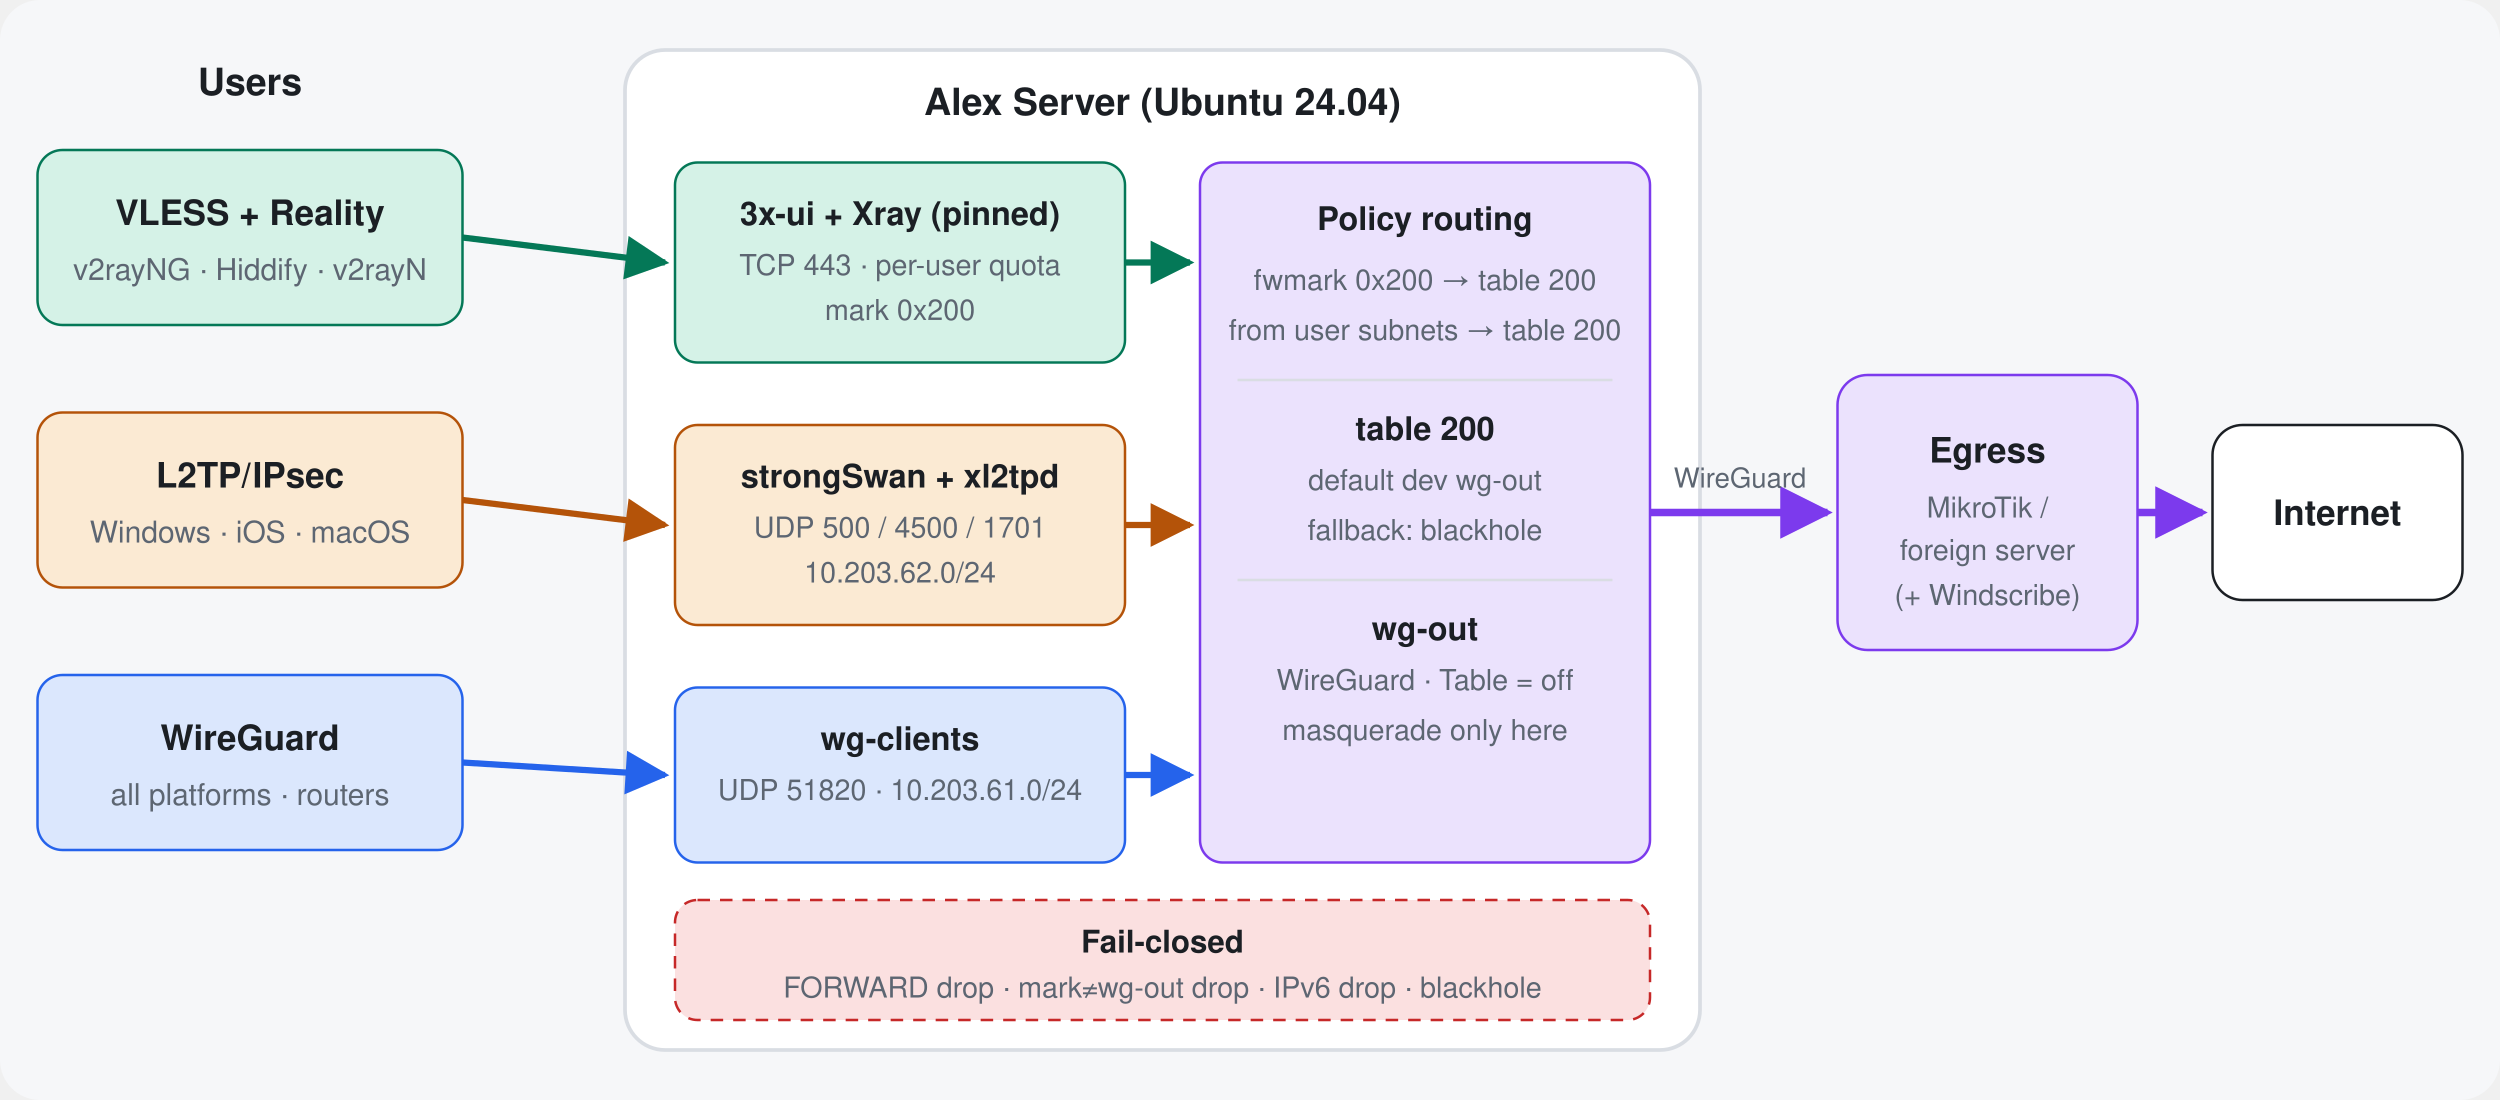
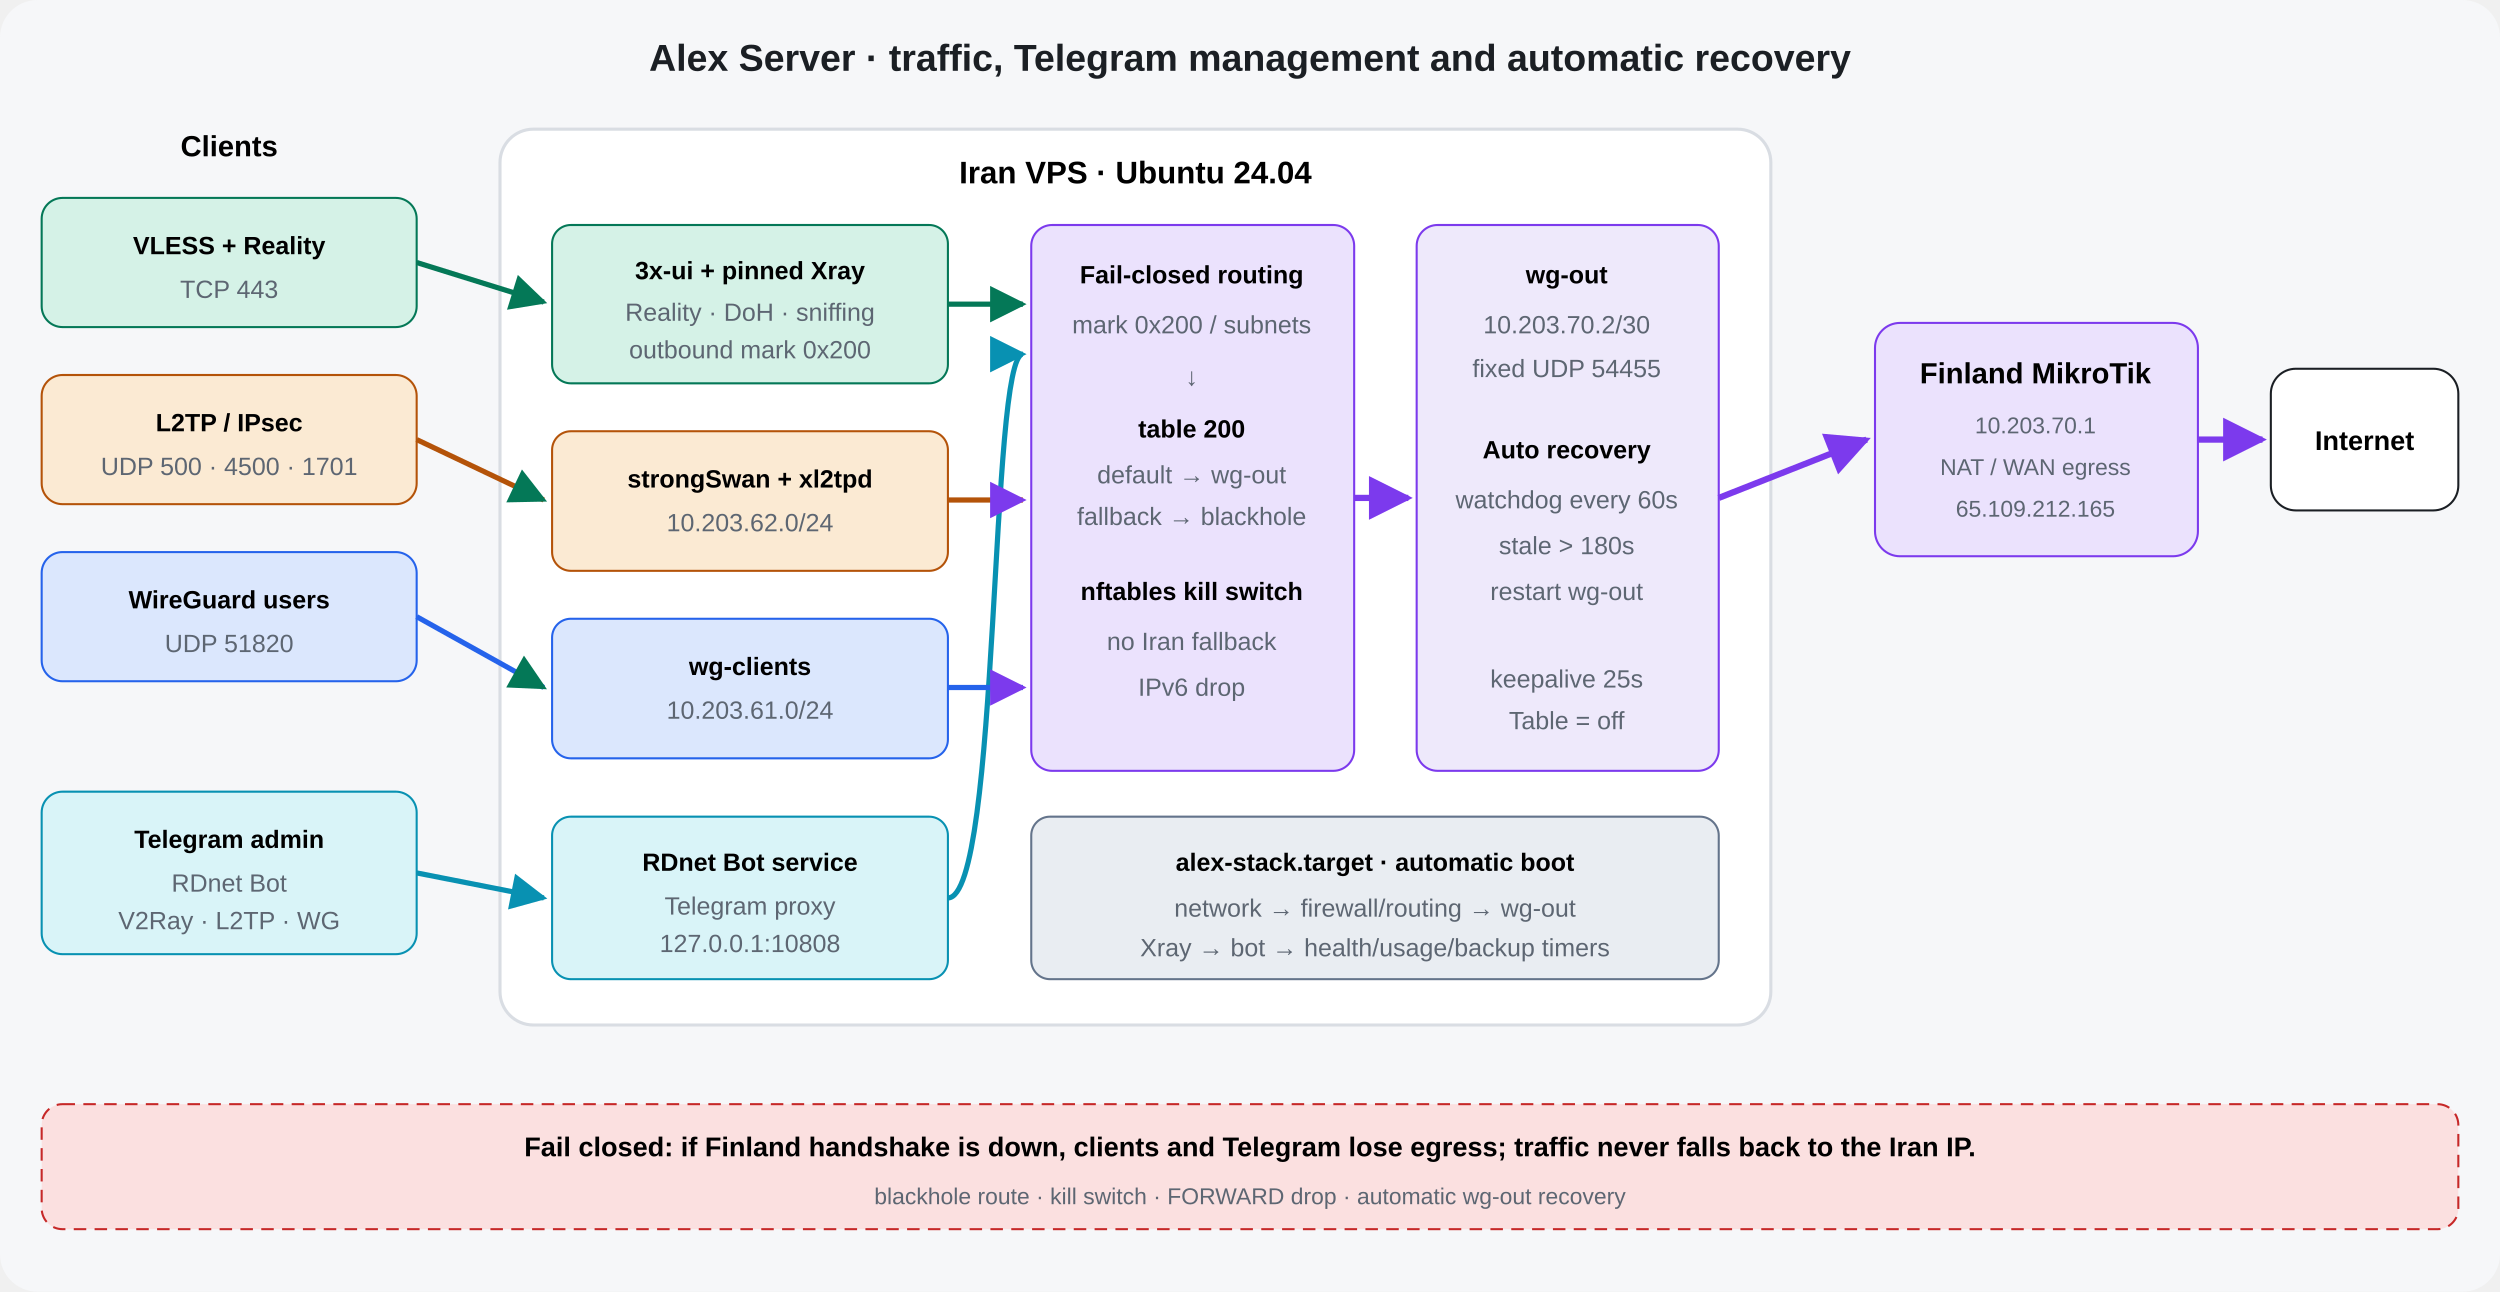
- <svg xmlns="http://www.w3.org/2000/svg" viewBox="0 0 1000 440" width="1000" height="440" role="img" aria-label="Alex Server architecture" font-family="Segoe UI, Helvetica, Arial, sans-serif">
+ <svg xmlns="http://www.w3.org/2000/svg" viewBox="0 0 1200 620" role="img" aria-label="Alex Server network architecture" font-family="Segoe UI,Arial,sans-serif">
  <defs>
-     <marker id="a1" viewBox="0 0 10 10" refX="9" refY="5" markerWidth="7" markerHeight="7" orient="auto">
-       <path d="M0,0L10,5L0,10z" fill="#047857" />
+     <marker id="g" viewBox="0 0 10 10" refX="9" refY="5" markerWidth="7" markerHeight="7" orient="auto">
+       <path d="M0 0L10 5L0 10z" fill="#047857" />
    </marker>
-     <marker id="a2" viewBox="0 0 10 10" refX="9" refY="5" markerWidth="7" markerHeight="7" orient="auto">
-       <path d="M0,0L10,5L0,10z" fill="#b45309" />
+     <marker id="p" viewBox="0 0 10 10" refX="9" refY="5" markerWidth="7" markerHeight="7" orient="auto">
+       <path d="M0 0L10 5L0 10z" fill="#7c3aed" />
    </marker>
-     <marker id="a3" viewBox="0 0 10 10" refX="9" refY="5" markerWidth="7" markerHeight="7" orient="auto">
-       <path d="M0,0L10,5L0,10z" fill="#2563eb" />
-     </marker>
-     <marker id="a4" viewBox="0 0 10 10" refX="9" refY="5" markerWidth="7" markerHeight="7" orient="auto">
-       <path d="M0,0L10,5L0,10z" fill="#7c3aed" />
+     <marker id="c" viewBox="0 0 10 10" refX="9" refY="5" markerWidth="7" markerHeight="7" orient="auto">
+       <path d="M0 0L10 5L0 10z" fill="#0891b2" />
    </marker>
  </defs>
-   <rect width="1000" height="440" rx="16" fill="#f6f7f9" />
-   <text x="100" y="38" text-anchor="middle" font-weight="700" font-size="15" fill="#1b1f24">Users</text>
-   <rect x="15" y="60" width="170" height="70" rx="10" fill="#d5f2e7" stroke="#047857" />
-   <text x="100" y="90" text-anchor="middle" font-weight="700" font-size="14" fill="#1b1f24">VLESS + Reality</text>
-   <text x="100" y="112" text-anchor="middle" font-size="12" fill="#5d6672">v2rayNG · Hiddify · v2rayN</text>
-   <rect x="15" y="165" width="170" height="70" rx="10" fill="#fbead3" stroke="#b45309" />
-   <text x="100" y="195" text-anchor="middle" font-weight="700" font-size="14" fill="#1b1f24">L2TP/IPsec</text>
-   <text x="100" y="217" text-anchor="middle" font-size="12" fill="#5d6672">Windows · iOS · macOS</text>
-   <rect x="15" y="270" width="170" height="70" rx="10" fill="#dbe7fd" stroke="#2563eb" />
-   <text x="100" y="300" text-anchor="middle" font-weight="700" font-size="14" fill="#1b1f24">WireGuard</text>
-   <text x="100" y="322" text-anchor="middle" font-size="12" fill="#5d6672">all platforms · routers</text>
-   <rect x="250" y="20" width="430" height="400" rx="16" fill="#ffffff" stroke="#d9dde3" stroke-width="1.5" />
-   <text x="465" y="46" text-anchor="middle" font-weight="700" font-size="15" fill="#1b1f24">Alex Server (Ubuntu 24.04)</text>
-   <rect x="270" y="65" width="180" height="80" rx="9" fill="#d5f2e7" stroke="#047857" />
-   <text x="360" y="90" text-anchor="middle" font-weight="700" font-size="13" fill="#1b1f24">3x-ui + Xray (pinned)</text>
-   <text x="360" y="110" text-anchor="middle" font-size="11.5" fill="#5d6672">TCP 443 · per-user quota</text>
-   <text x="360" y="128" text-anchor="middle" font-size="11.5" fill="#5d6672">mark 0x200</text>
-   <rect x="270" y="170" width="180" height="80" rx="9" fill="#fbead3" stroke="#b45309" />
-   <text x="360" y="195" text-anchor="middle" font-weight="700" font-size="13" fill="#1b1f24">strongSwan + xl2tpd</text>
-   <text x="360" y="215" text-anchor="middle" font-size="11.5" fill="#5d6672">UDP 500 / 4500 / 1701</text>
-   <text x="360" y="233" text-anchor="middle" font-size="11.5" fill="#5d6672">10.203.62.0/24</text>
-   <rect x="270" y="275" width="180" height="70" rx="9" fill="#dbe7fd" stroke="#2563eb" />
-   <text x="360" y="300" text-anchor="middle" font-weight="700" font-size="13" fill="#1b1f24">wg-clients</text>
-   <text x="360" y="320" text-anchor="middle" font-size="11.5" fill="#5d6672">UDP 51820 · 10.203.61.0/24</text>
-   <rect x="480" y="65" width="180" height="280" rx="9" fill="#ebe2fd" stroke="#7c3aed" />
-   <text x="570" y="92" text-anchor="middle" font-weight="700" font-size="13" fill="#1b1f24">Policy routing</text>
-   <text x="570" y="116" text-anchor="middle" font-size="11.5" fill="#5d6672">fwmark 0x200 → table 200</text>
-   <text x="570" y="136" text-anchor="middle" font-size="11.5" fill="#5d6672">from user subnets → table 200</text>
-   <line x1="495" y1="152" x2="645" y2="152" stroke="#d9dde3" />
-   <text x="570" y="176" text-anchor="middle" font-weight="700" font-size="13" fill="#1b1f24">table 200</text>
-   <text x="570" y="196" text-anchor="middle" font-size="11.5" fill="#5d6672">default dev wg-out</text>
-   <text x="570" y="216" text-anchor="middle" font-size="11.5" fill="#5d6672">fallback: blackhole</text>
-   <line x1="495" y1="232" x2="645" y2="232" stroke="#d9dde3" />
-   <text x="570" y="256" text-anchor="middle" font-weight="700" font-size="13" fill="#1b1f24">wg-out</text>
-   <text x="570" y="276" text-anchor="middle" font-size="11.5" fill="#5d6672">WireGuard · Table = off</text>
-   <text x="570" y="296" text-anchor="middle" font-size="11.5" fill="#5d6672">masquerade only here</text>
-   <rect x="270" y="360" width="390" height="48" rx="9" fill="#fbe0e0" stroke="#c62828" stroke-dasharray="5 4" />
-   <text x="465" y="381" text-anchor="middle" font-weight="700" font-size="12.5" fill="#1b1f24">Fail-closed</text>
-   <text x="465" y="399" text-anchor="middle" font-size="11.5" fill="#5d6672">FORWARD drop · mark≠wg-out drop · IPv6 drop · blackhole</text>
-   <rect x="735" y="150" width="120" height="110" rx="12" fill="#ebe2fd" stroke="#7c3aed" />
-   <text x="795" y="185" text-anchor="middle" font-weight="700" font-size="14" fill="#1b1f24">Egress</text>
-   <text x="795" y="207" text-anchor="middle" font-size="11.5" fill="#5d6672">MikroTik /</text>
-   <text x="795" y="224" text-anchor="middle" font-size="11.5" fill="#5d6672">foreign server</text>
-   <text x="795" y="242" text-anchor="middle" font-size="11.5" fill="#5d6672">(+ Windscribe)</text>
-   <rect x="885" y="170" width="100" height="70" rx="12" fill="#ffffff" stroke="#1b1f24" />
-   <text x="935" y="210" text-anchor="middle" font-weight="700" font-size="14" fill="#1b1f24">Internet</text>
-   <line x1="185" y1="95" x2="266" y2="105" stroke="#047857" stroke-width="2.5" marker-end="url(#a1)" />
-   <line x1="185" y1="200" x2="266" y2="210" stroke="#b45309" stroke-width="2.5" marker-end="url(#a2)" />
-   <line x1="185" y1="305" x2="266" y2="310" stroke="#2563eb" stroke-width="2.5" marker-end="url(#a3)" />
-   <line x1="450" y1="105" x2="476" y2="105" stroke="#047857" stroke-width="2.5" marker-end="url(#a1)" />
-   <line x1="450" y1="210" x2="476" y2="210" stroke="#b45309" stroke-width="2.5" marker-end="url(#a2)" />
-   <line x1="450" y1="310" x2="476" y2="310" stroke="#2563eb" stroke-width="2.5" marker-end="url(#a3)" />
-   <line x1="660" y1="205" x2="731" y2="205" stroke="#7c3aed" stroke-width="3" marker-end="url(#a4)" />
-   <text x="696" y="195" text-anchor="middle" font-size="11" fill="#5d6672">WireGuard</text>
-   <line x1="855" y1="205" x2="881" y2="205" stroke="#7c3aed" stroke-width="3" marker-end="url(#a4)" />
+   <rect width="1200" height="620" rx="18" fill="#f6f7f9" />
+   <text x="600" y="34" text-anchor="middle" font-size="18" font-weight="700" fill="#1b1f24">Alex Server · traffic, Telegram management and automatic recovery</text>
+   <text x="110" y="75" text-anchor="middle" font-size="14" font-weight="700">Clients</text>
+   <g font-size="12" text-anchor="middle">
+     <rect x="20" y="95" width="180" height="62" rx="10" fill="#d5f2e7" stroke="#047857" />
+     <text x="110" y="122" font-weight="700">VLESS + Reality</text>
+     <text x="110" y="143" fill="#5d6672">TCP 443</text>
+     <rect x="20" y="180" width="180" height="62" rx="10" fill="#fbead3" stroke="#b45309" />
+     <text x="110" y="207" font-weight="700">L2TP / IPsec</text>
+     <text x="110" y="228" fill="#5d6672">UDP 500 · 4500 · 1701</text>
+     <rect x="20" y="265" width="180" height="62" rx="10" fill="#dbe7fd" stroke="#2563eb" />
+     <text x="110" y="292" font-weight="700">WireGuard users</text>
+     <text x="110" y="313" fill="#5d6672">UDP 51820</text>
+     <rect x="20" y="380" width="180" height="78" rx="10" fill="#d9f4f8" stroke="#0891b2" />
+     <text x="110" y="407" font-weight="700">Telegram admin</text>
+     <text x="110" y="428" fill="#5d6672">RDnet Bot</text>
+     <text x="110" y="446" fill="#5d6672">V2Ray · L2TP · WG</text>
+   </g>
+   <rect x="240" y="62" width="610" height="430" rx="16" fill="#fff" stroke="#d9dde3" stroke-width="1.5" />
+   <text x="545" y="88" text-anchor="middle" font-size="15" font-weight="700">Iran VPS · Ubuntu 24.04</text>
+   <g font-size="12" text-anchor="middle">
+     <rect x="265" y="108" width="190" height="76" rx="9" fill="#d5f2e7" stroke="#047857" />
+     <text x="360" y="134" font-weight="700">3x-ui + pinned Xray</text>
+     <text x="360" y="154" fill="#5d6672">Reality · DoH · sniffing</text>
+     <text x="360" y="172" fill="#5d6672">outbound mark 0x200</text>
+     <rect x="265" y="207" width="190" height="67" rx="9" fill="#fbead3" stroke="#b45309" />
+     <text x="360" y="234" font-weight="700">strongSwan + xl2tpd</text>
+     <text x="360" y="255" fill="#5d6672">10.203.62.0/24</text>
+     <rect x="265" y="297" width="190" height="67" rx="9" fill="#dbe7fd" stroke="#2563eb" />
+     <text x="360" y="324" font-weight="700">wg-clients</text>
+     <text x="360" y="345" fill="#5d6672">10.203.61.0/24</text>
+     <rect x="265" y="392" width="190" height="78" rx="9" fill="#d9f4f8" stroke="#0891b2" />
+     <text x="360" y="418" font-weight="700">RDnet Bot service</text>
+     <text x="360" y="439" fill="#5d6672">Telegram proxy</text>
+     <text x="360" y="457" fill="#5d6672">127.0.0.1:10808</text>
+     <rect x="495" y="108" width="155" height="262" rx="10" fill="#ebe2fd" stroke="#7c3aed" />
+     <text x="572" y="136" font-weight="700">Fail-closed routing</text>
+     <text x="572" y="160" fill="#5d6672">mark 0x200 / subnets</text>
+     <text x="572" y="185" fill="#5d6672">↓</text>
+     <text x="572" y="210" font-weight="700">table 200</text>
+     <text x="572" y="232" fill="#5d6672">default → wg-out</text>
+     <text x="572" y="252" fill="#5d6672">fallback → blackhole</text>
+     <text x="572" y="288" font-weight="700">nftables kill switch</text>
+     <text x="572" y="312" fill="#5d6672">no Iran fallback</text>
+     <text x="572" y="334" fill="#5d6672">IPv6 drop</text>
+     <rect x="680" y="108" width="145" height="262" rx="10" fill="#eee9fb" stroke="#7c3aed" />
+     <text x="752" y="136" font-weight="700">wg-out</text>
+     <text x="752" y="160" fill="#5d6672">10.203.70.2/30</text>
+     <text x="752" y="181" fill="#5d6672">fixed UDP 54455</text>
+     <text x="752" y="220" font-weight="700">Auto recovery</text>
+     <text x="752" y="244" fill="#5d6672">watchdog every 60s</text>
+     <text x="752" y="266" fill="#5d6672">stale &gt; 180s</text>
+     <text x="752" y="288" fill="#5d6672">restart wg-out</text>
+     <text x="752" y="330" fill="#5d6672">keepalive 25s</text>
+     <text x="752" y="350" fill="#5d6672">Table = off</text>
+     <rect x="495" y="392" width="330" height="78" rx="9" fill="#e9edf2" stroke="#64748b" />
+     <text x="660" y="418" font-weight="700">alex-stack.target · automatic boot</text>
+     <text x="660" y="440" fill="#5d6672">network → firewall/routing → wg-out</text>
+     <text x="660" y="459" fill="#5d6672">Xray → bot → health/usage/backup timers</text>
+   </g>
+   <rect x="900" y="155" width="155" height="112" rx="12" fill="#ebe2fd" stroke="#7c3aed" />
+   <text x="977" y="184" text-anchor="middle" font-size="14" font-weight="700">Finland MikroTik</text>
+   <text x="977" y="208" text-anchor="middle" font-size="11" fill="#5d6672">10.203.70.1</text>
+   <text x="977" y="228" text-anchor="middle" font-size="11" fill="#5d6672">NAT / WAN egress</text>
+   <text x="977" y="248" text-anchor="middle" font-size="11" fill="#5d6672">65.109.212.165</text>
+   <rect x="1090" y="177" width="90" height="68" rx="12" fill="#fff" stroke="#1b1f24" />
+   <text x="1135" y="216" text-anchor="middle" font-size="13" font-weight="700">Internet</text>
+   <line x1="200" y1="126" x2="261" y2="145" stroke="#047857" stroke-width="2.5" marker-end="url(#g)" />
+   <line x1="200" y1="211" x2="261" y2="240" stroke="#b45309" stroke-width="2.5" marker-end="url(#g)" />
+   <line x1="200" y1="296" x2="261" y2="330" stroke="#2563eb" stroke-width="2.5" marker-end="url(#g)" />
+   <line x1="200" y1="419" x2="261" y2="431" stroke="#0891b2" stroke-width="2.5" marker-end="url(#c)" />
+   <path d="M455 431 C480 431 475 170 491 170" fill="none" stroke="#0891b2" stroke-width="2.5" marker-end="url(#c)" />
+   <line x1="455" y1="146" x2="491" y2="146" stroke="#047857" stroke-width="2.5" marker-end="url(#g)" />
+   <line x1="455" y1="240" x2="491" y2="240" stroke="#b45309" stroke-width="2.5" marker-end="url(#p)" />
+   <line x1="455" y1="330" x2="491" y2="330" stroke="#2563eb" stroke-width="2.5" marker-end="url(#p)" />
+   <line x1="650" y1="239" x2="676" y2="239" stroke="#7c3aed" stroke-width="3" marker-end="url(#p)" />
+   <line x1="825" y1="239" x2="896" y2="211" stroke="#7c3aed" stroke-width="3" marker-end="url(#p)" />
+   <line x1="1055" y1="211" x2="1086" y2="211" stroke="#7c3aed" stroke-width="3" marker-end="url(#p)" />
+   <rect x="20" y="530" width="1160" height="60" rx="10" fill="#fbe0e0" stroke="#c62828" stroke-dasharray="6 4" />
+   <text x="600" y="555" text-anchor="middle" font-size="13" font-weight="700">Fail closed: if Finland handshake is down, clients and Telegram lose egress; traffic never falls back to the Iran IP.</text>
+   <text x="600" y="578" text-anchor="middle" font-size="11" fill="#5d6672">blackhole route · kill switch · FORWARD drop · automatic wg-out recovery</text>
</svg>
